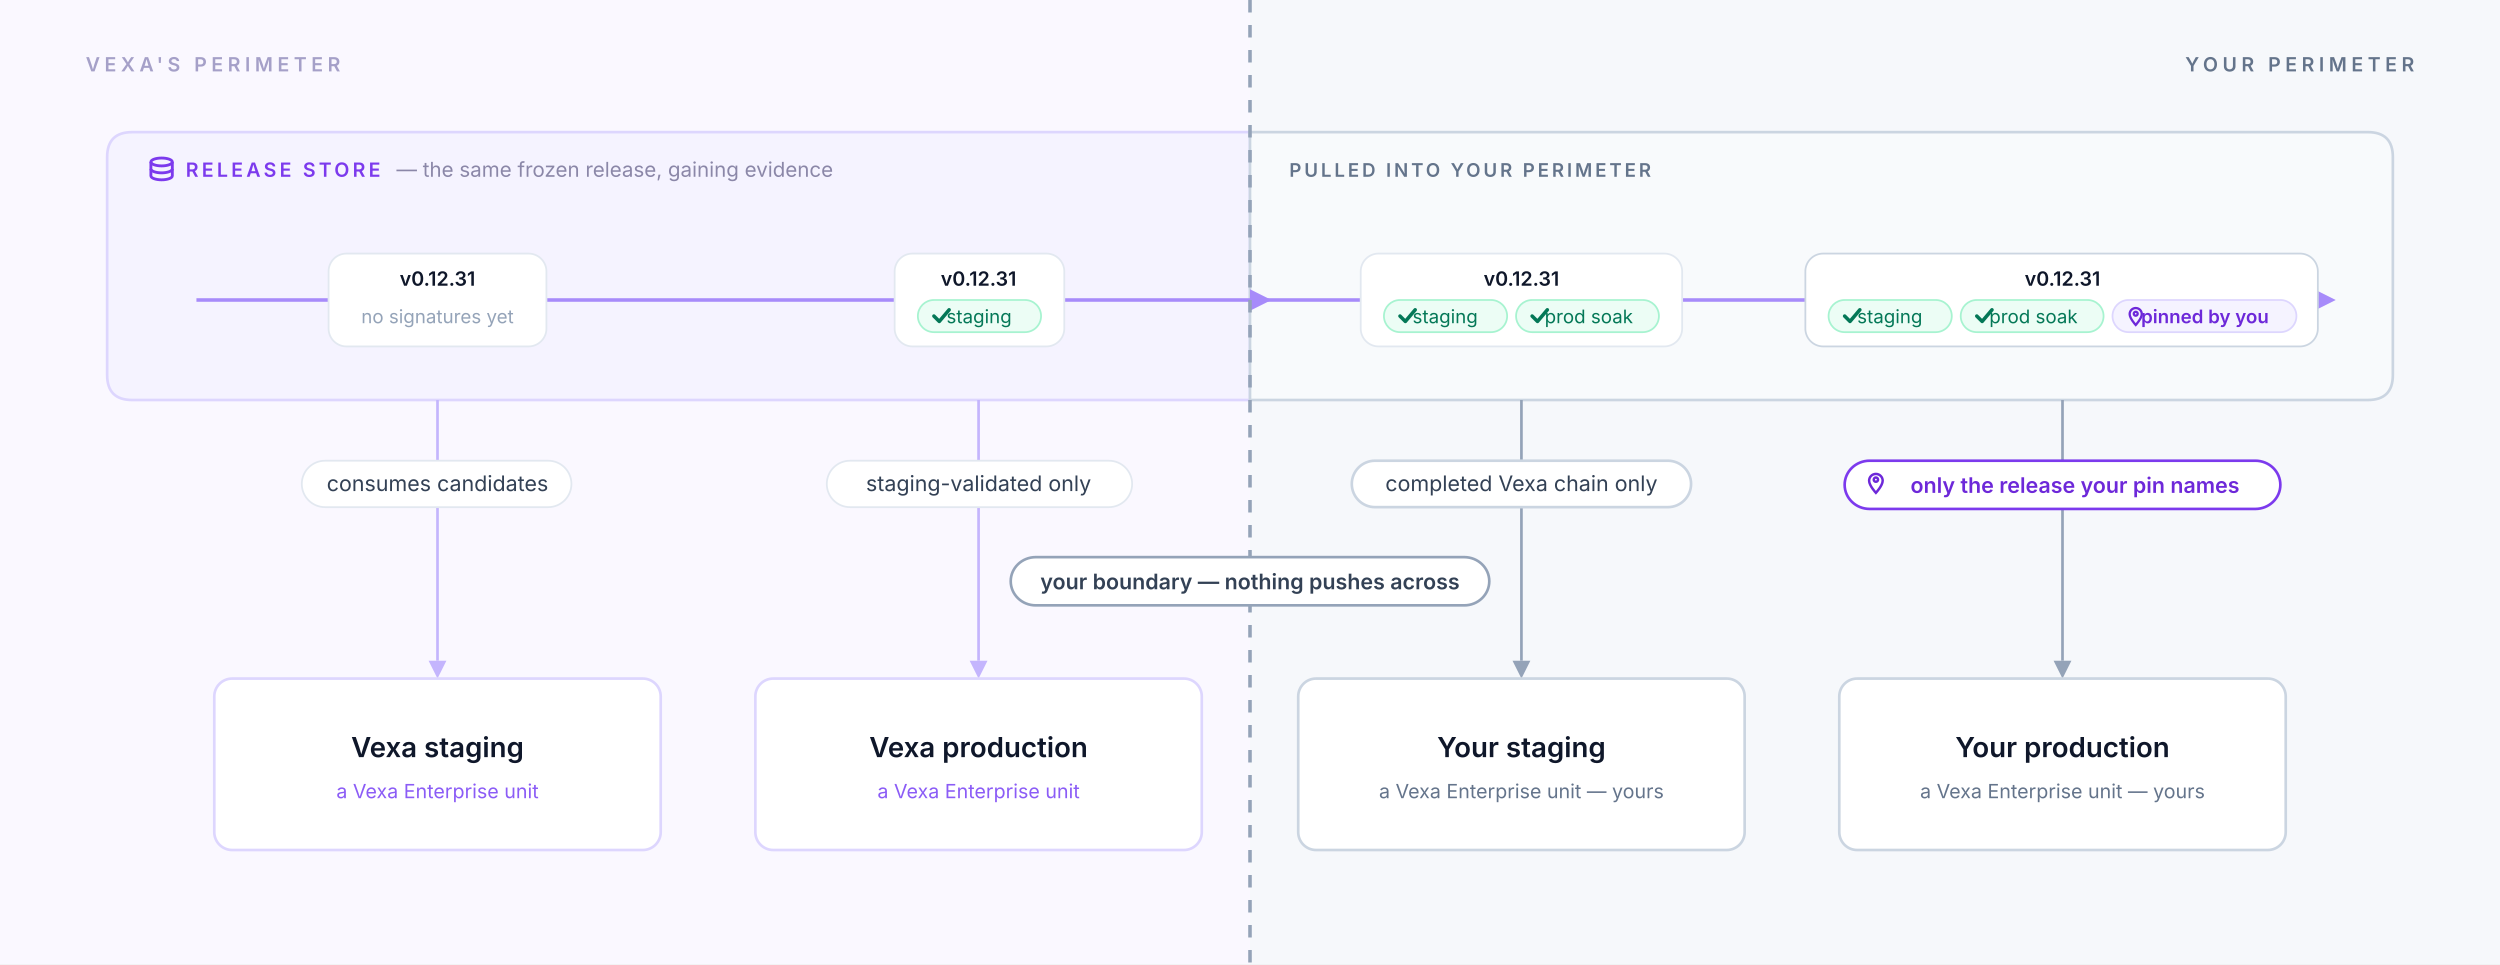
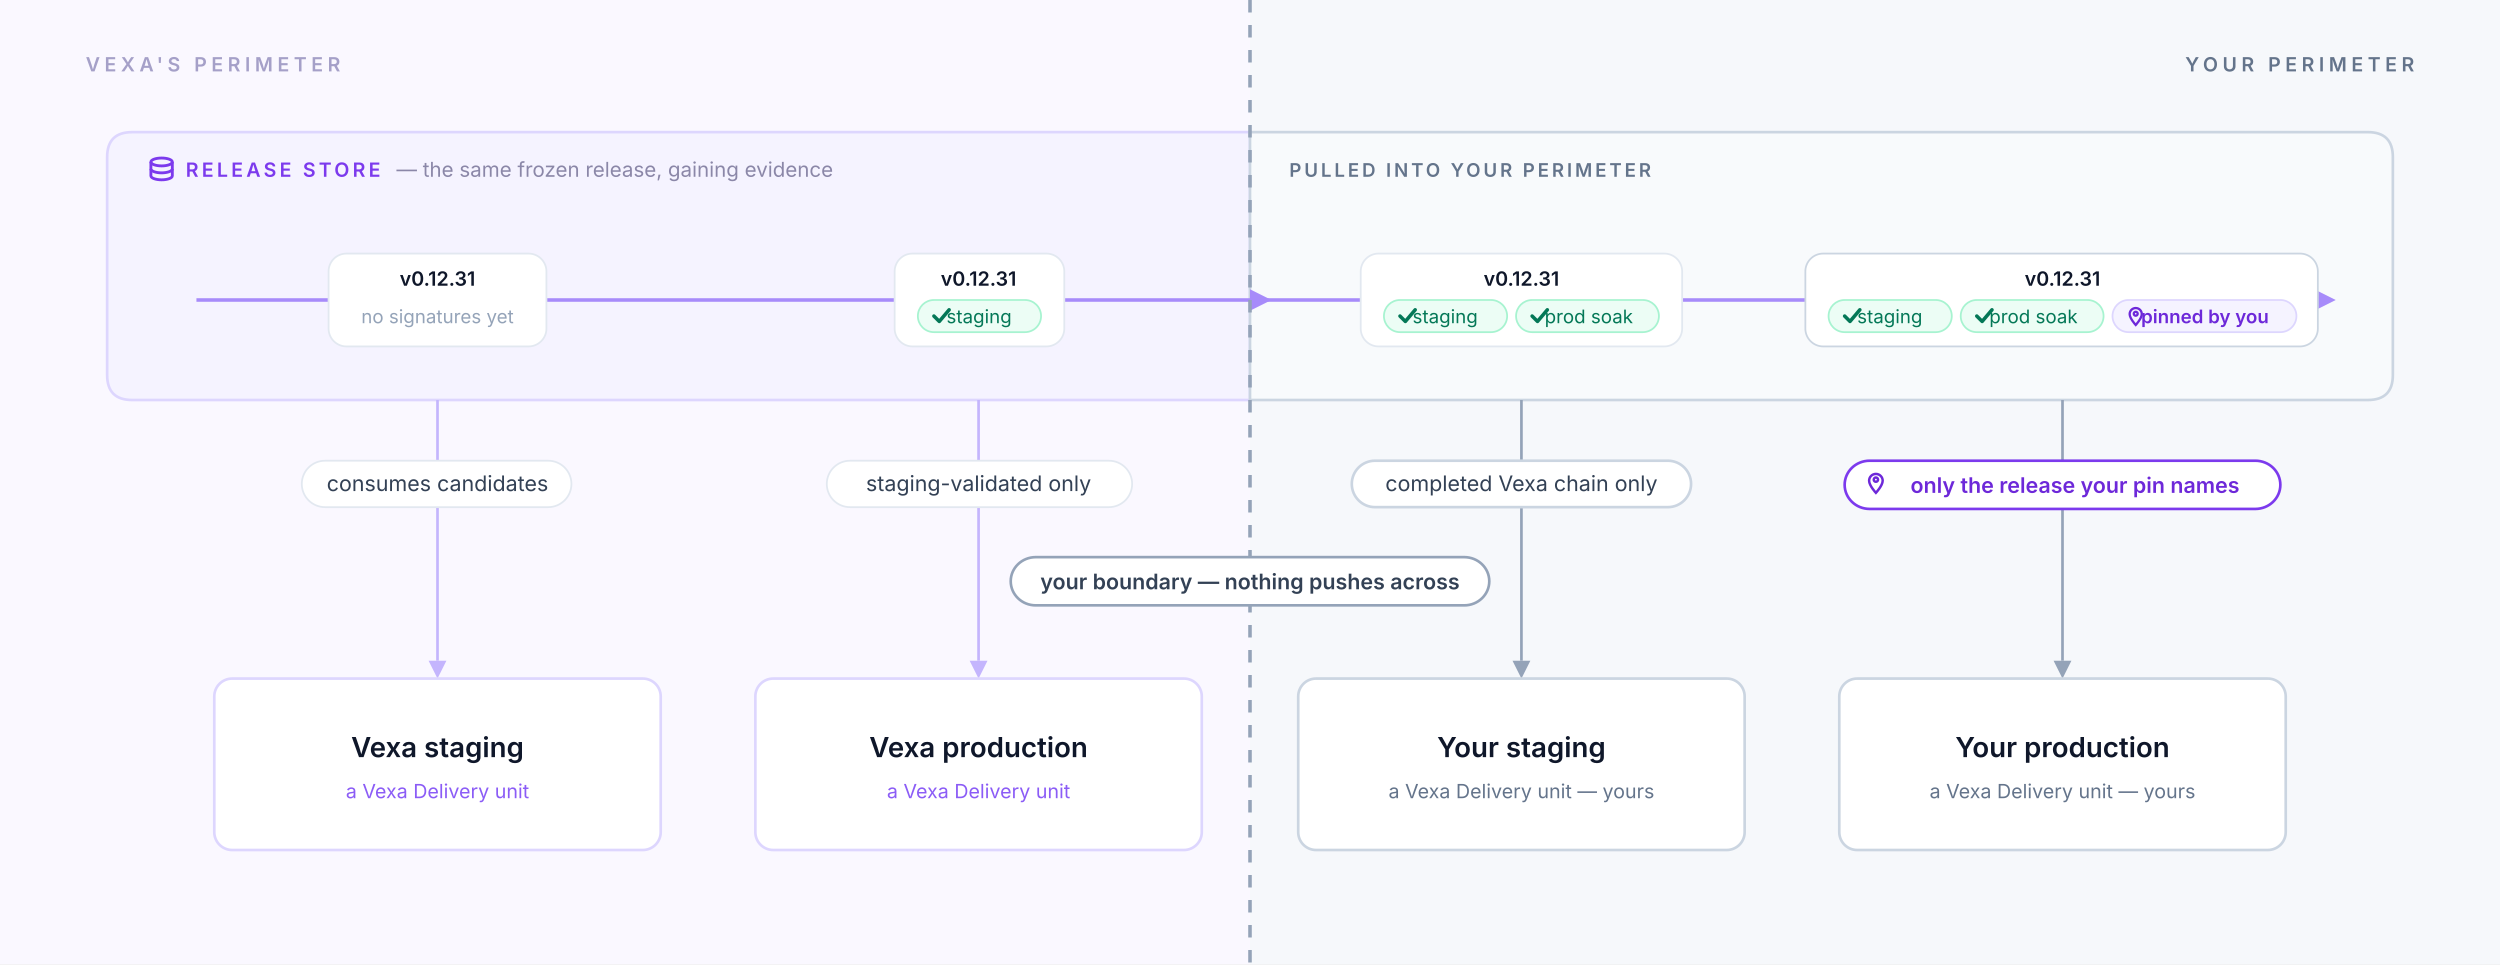
<svg xmlns="http://www.w3.org/2000/svg" width="1400" height="540" viewBox="0 0 1400 540" font-family="Inter, -apple-system, 'Segoe UI', Helvetica, Arial, sans-serif">
  <rect x="0" y="0" width="700" height="540" fill="#faf8ff" />
  <rect x="700" y="0" width="700" height="540" fill="#f6f8fb" />
  <text x="48" y="40" font-size="11" letter-spacing="2.5" font-weight="600" fill="#a5a0c8">VEXA'S PERIMETER</text>
  <text x="1352" y="40" text-anchor="end" font-size="11" letter-spacing="2.5" font-weight="600" fill="#64748b">YOUR PERIMETER</text>
  <path d="M74,74 H700 V224 H74 Q60,224 60,210 V88 Q60,74 74,74 Z" fill="#f5f3ff" stroke="#ddd6fe" stroke-width="1.5" />
  <path d="M700,74 H1326 Q1340,74 1340,88 V210 Q1340,224 1326,224 H700 Z" fill="#f8fafc" stroke="#cbd5e1" stroke-width="1.5" />
  <g transform="translate(84,88)" fill="none" stroke="#7c3aed" stroke-width="1.6">
    <ellipse cx="6.5" cy="2.7" rx="6" ry="2.2" />
    <path d="M0.5 2.7v7.8c0 1.2 2.7 2.2 6 2.2s6-1 6-2.2V2.7" />
    <path d="M0.5 6.6c0 1.2 2.7 2.2 6 2.2s6-1 6-2.2" />
  </g>
  <text x="104" y="99" font-size="11" letter-spacing="1.8" font-weight="600" fill="#7c3aed">RELEASE STORE</text>
  <text x="222" y="99" font-size="11.5" fill="#8b87a8">— the same frozen release, gaining evidence</text>
  <text x="722" y="99" font-size="10.5" letter-spacing="1.6" font-weight="600" fill="#64748b">PULLED INTO YOUR PERIMETER</text>
  <line x1="110" y1="168" x2="1296" y2="168" stroke="#a78bfa" stroke-width="2" />
  <path d="M1296,162 L1308,168 L1296,174 Z" fill="#a78bfa" />
  <path d="M700,162 L712,168 L700,174 Z" fill="#a78bfa" />
  <line x1="245" y1="224" x2="245" y2="370" stroke="#c4b5fd" stroke-width="1.5" />
  <path d="M240,370 L250,370 L245,380 Z" fill="#c4b5fd" />
  <line x1="548" y1="224" x2="548" y2="370" stroke="#c4b5fd" stroke-width="1.5" />
  <path d="M543,370 L553,370 L548,380 Z" fill="#c4b5fd" />
  <line x1="852" y1="224" x2="852" y2="370" stroke="#94a3b8" stroke-width="1.5" />
  <path d="M847,370 L857,370 L852,380 Z" fill="#94a3b8" />
  <line x1="1155" y1="224" x2="1155" y2="370" stroke="#94a3b8" stroke-width="1.5" />
  <path d="M1150,370 L1160,370 L1155,380 Z" fill="#94a3b8" />
  <rect x="184" y="142" width="122" height="52" rx="10" fill="#ffffff" stroke="#e2e8f0" />
  <text x="245" y="160" text-anchor="middle" font-size="11" font-weight="600" fill="#0f172a">v0.12.31</text>
  <text x="245" y="181" text-anchor="middle" font-size="10.5" fill="#94a3b8">no signatures yet</text>
  <rect x="501" y="142" width="95" height="52" rx="10" fill="#ffffff" stroke="#e2e8f0" />
  <text x="548" y="160" text-anchor="middle" font-size="11" font-weight="600" fill="#0f172a">v0.12.31</text>
  <rect x="514" y="168" width="69" height="18" rx="9" fill="#ecfdf5" stroke="#a7f3d0" />
  <path d="M523,177 l3,3 l5.5,-6.5" fill="none" stroke="#047857" stroke-width="2" stroke-linecap="round" stroke-linejoin="round" />
  <text x="530" y="181" font-size="10.5" font-weight="400" fill="#047857">staging</text>
  <rect x="762" y="142" width="180" height="52" rx="10" fill="#ffffff" stroke="#e2e8f0" />
  <text x="852" y="160" text-anchor="middle" font-size="11" font-weight="600" fill="#0f172a">v0.12.31</text>
  <rect x="775" y="168" width="69" height="18" rx="9" fill="#ecfdf5" stroke="#a7f3d0" />
  <path d="M784,177 l3,3 l5.5,-6.5" fill="none" stroke="#047857" stroke-width="2" stroke-linecap="round" stroke-linejoin="round" />
  <text x="791" y="181" font-size="10.5" font-weight="400" fill="#047857">staging</text>
  <rect x="849" y="168" width="80" height="18" rx="9" fill="#ecfdf5" stroke="#a7f3d0" />
  <path d="M858,177 l3,3 l5.5,-6.5" fill="none" stroke="#047857" stroke-width="2" stroke-linecap="round" stroke-linejoin="round" />
  <text x="865" y="181" font-size="10.5" font-weight="400" fill="#047857">prod soak</text>
  <rect x="1011" y="142" width="287" height="52" rx="10" fill="#ffffff" stroke="#cbd5e1" />
  <text x="1155" y="160" text-anchor="middle" font-size="11" font-weight="600" fill="#0f172a">v0.12.31</text>
  <rect x="1024" y="168" width="69" height="18" rx="9" fill="#ecfdf5" stroke="#a7f3d0" />
  <path d="M1033,177 l3,3 l5.5,-6.5" fill="none" stroke="#047857" stroke-width="2" stroke-linecap="round" stroke-linejoin="round" />
  <text x="1040" y="181" font-size="10.5" font-weight="400" fill="#047857">staging</text>
  <rect x="1098" y="168" width="80" height="18" rx="9" fill="#ecfdf5" stroke="#a7f3d0" />
  <path d="M1107,177 l3,3 l5.5,-6.5" fill="none" stroke="#047857" stroke-width="2" stroke-linecap="round" stroke-linejoin="round" />
  <text x="1114" y="181" font-size="10.5" font-weight="400" fill="#047857">prod soak</text>
  <rect x="1183" y="168" width="103" height="18" rx="9" fill="#f5f3ff" stroke="#ddd6fe" />
  <g transform="translate(1191.005,171.5)" fill="none" stroke="#6d28d9" stroke-width="1.3">
    <path d="M5 10.5 s3.4-3.7 3.4-6.1 a3.4 3.4 0 1 0 -6.8 0 c0 2.4 3.4 6.1 3.4 6.1z" />
    <circle cx="5" cy="4.2" r="1.1" />
  </g>
  <text x="1199" y="181" font-size="10.5" font-weight="600" fill="#6d28d9">pinned by you</text>
  <rect x="169" y="258" width="151" height="26" rx="13" fill="#ffffff" stroke="#e2e8f0" stroke-width="1" />
  <text x="245" y="275" text-anchor="middle" font-size="12" font-weight="400" fill="#334155">consumes candidates</text>
  <rect x="463" y="258" width="171" height="26" rx="13" fill="#ffffff" stroke="#e2e8f0" stroke-width="1" />
  <text x="548" y="275" text-anchor="middle" font-size="12" font-weight="400" fill="#334155">staging-validated only</text>
  <rect x="757" y="258" width="190" height="26" rx="13" fill="#ffffff" stroke="#cbd5e1" stroke-width="1.5" />
  <text x="852" y="275" text-anchor="middle" font-size="12" font-weight="400" fill="#334155">completed Vexa chain only</text>
  <rect x="1033" y="258" width="244" height="27" rx="14" fill="#ffffff" stroke="#7c3aed" stroke-width="1.5" />
  <g transform="translate(1045,264)" fill="none" stroke="#6d28d9" stroke-width="1.4">
    <path d="M5.5 12 s3.8-4.1 3.8-6.8 a3.8 3.8 0 1 0 -7.6 0 c0 2.7 3.8 6.8 3.8 6.8z" />
    <circle cx="5.5" cy="4.6" r="1.2" />
  </g>
  <text x="1162" y="276" text-anchor="middle" font-size="12" font-weight="600" fill="#6d28d9">only the release your pin names</text>
  <rect x="120" y="380" width="250" height="96" rx="10" fill="#ffffff" stroke="#ddd6fe" stroke-width="1.5" />
  <text x="245" y="424" text-anchor="middle" font-size="15.5" font-weight="600" fill="#0f172a">Vexa staging</text>
-   <text x="245" y="447" text-anchor="middle" font-size="11" fill="#8b5cf6">a Vexa Enterprise unit</text>
+   <text x="245" y="447" text-anchor="middle" font-size="11" fill="#8b5cf6">a Vexa Delivery unit</text>
  <rect x="423" y="380" width="250" height="96" rx="10" fill="#ffffff" stroke="#ddd6fe" stroke-width="1.5" />
  <text x="548" y="424" text-anchor="middle" font-size="15.5" font-weight="600" fill="#0f172a">Vexa production</text>
-   <text x="548" y="447" text-anchor="middle" font-size="11" fill="#8b5cf6">a Vexa Enterprise unit</text>
+   <text x="548" y="447" text-anchor="middle" font-size="11" fill="#8b5cf6">a Vexa Delivery unit</text>
  <rect x="727" y="380" width="250" height="96" rx="10" fill="#ffffff" stroke="#cbd5e1" stroke-width="1.5" />
  <text x="852" y="424" text-anchor="middle" font-size="15.5" font-weight="600" fill="#0f172a">Your staging</text>
-   <text x="852" y="447" text-anchor="middle" font-size="11" fill="#64748b">a Vexa Enterprise unit — yours</text>
+   <text x="852" y="447" text-anchor="middle" font-size="11" fill="#64748b">a Vexa Delivery unit — yours</text>
  <rect x="1030" y="380" width="250" height="96" rx="10" fill="#ffffff" stroke="#cbd5e1" stroke-width="1.5" />
  <text x="1155" y="424" text-anchor="middle" font-size="15.5" font-weight="600" fill="#0f172a">Your production</text>
-   <text x="1155" y="447" text-anchor="middle" font-size="11" fill="#64748b">a Vexa Enterprise unit — yours</text>
+   <text x="1155" y="447" text-anchor="middle" font-size="11" fill="#64748b">a Vexa Delivery unit — yours</text>
  <line x1="700" y1="0" x2="700" y2="540" stroke="#94a3b8" stroke-width="2" stroke-dasharray="7 7" />
  <rect x="566" y="312" width="268" height="27" rx="14" fill="#ffffff" stroke="#94a3b8" stroke-width="1.5" />
  <text x="700" y="330" text-anchor="middle" font-size="12" font-weight="600" fill="#334155">your boundary — nothing pushes across</text>
</svg>
